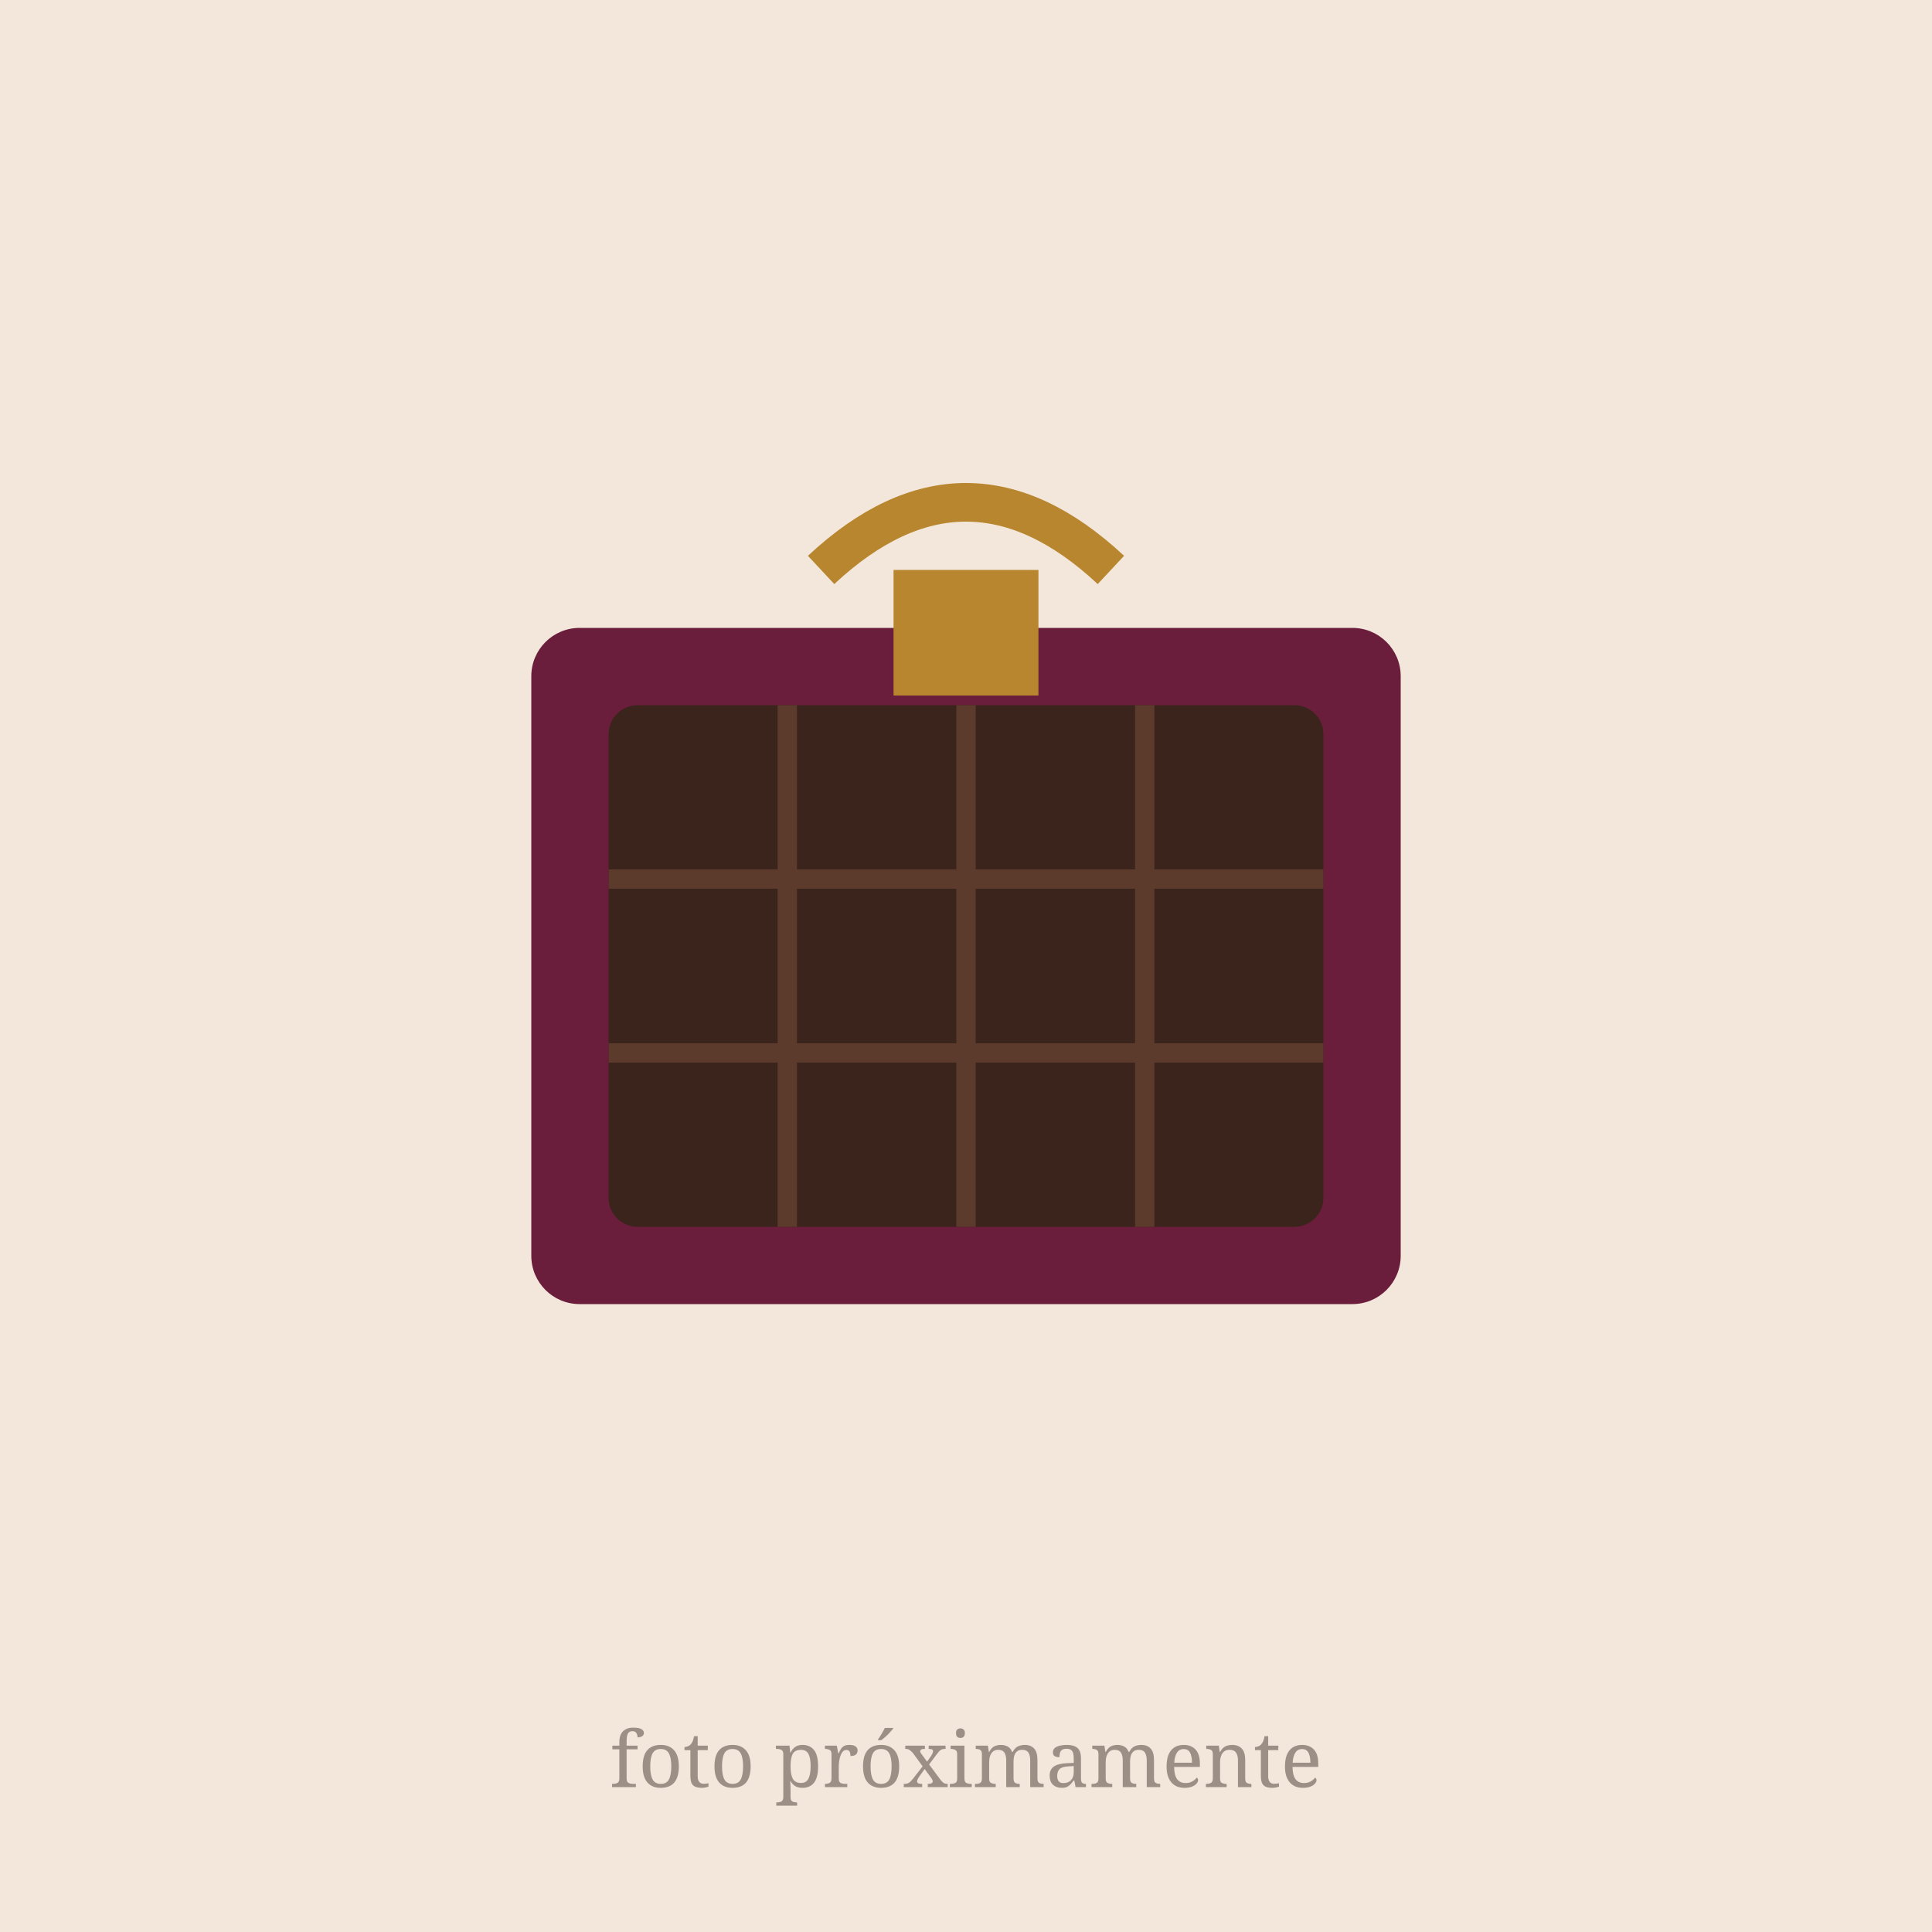
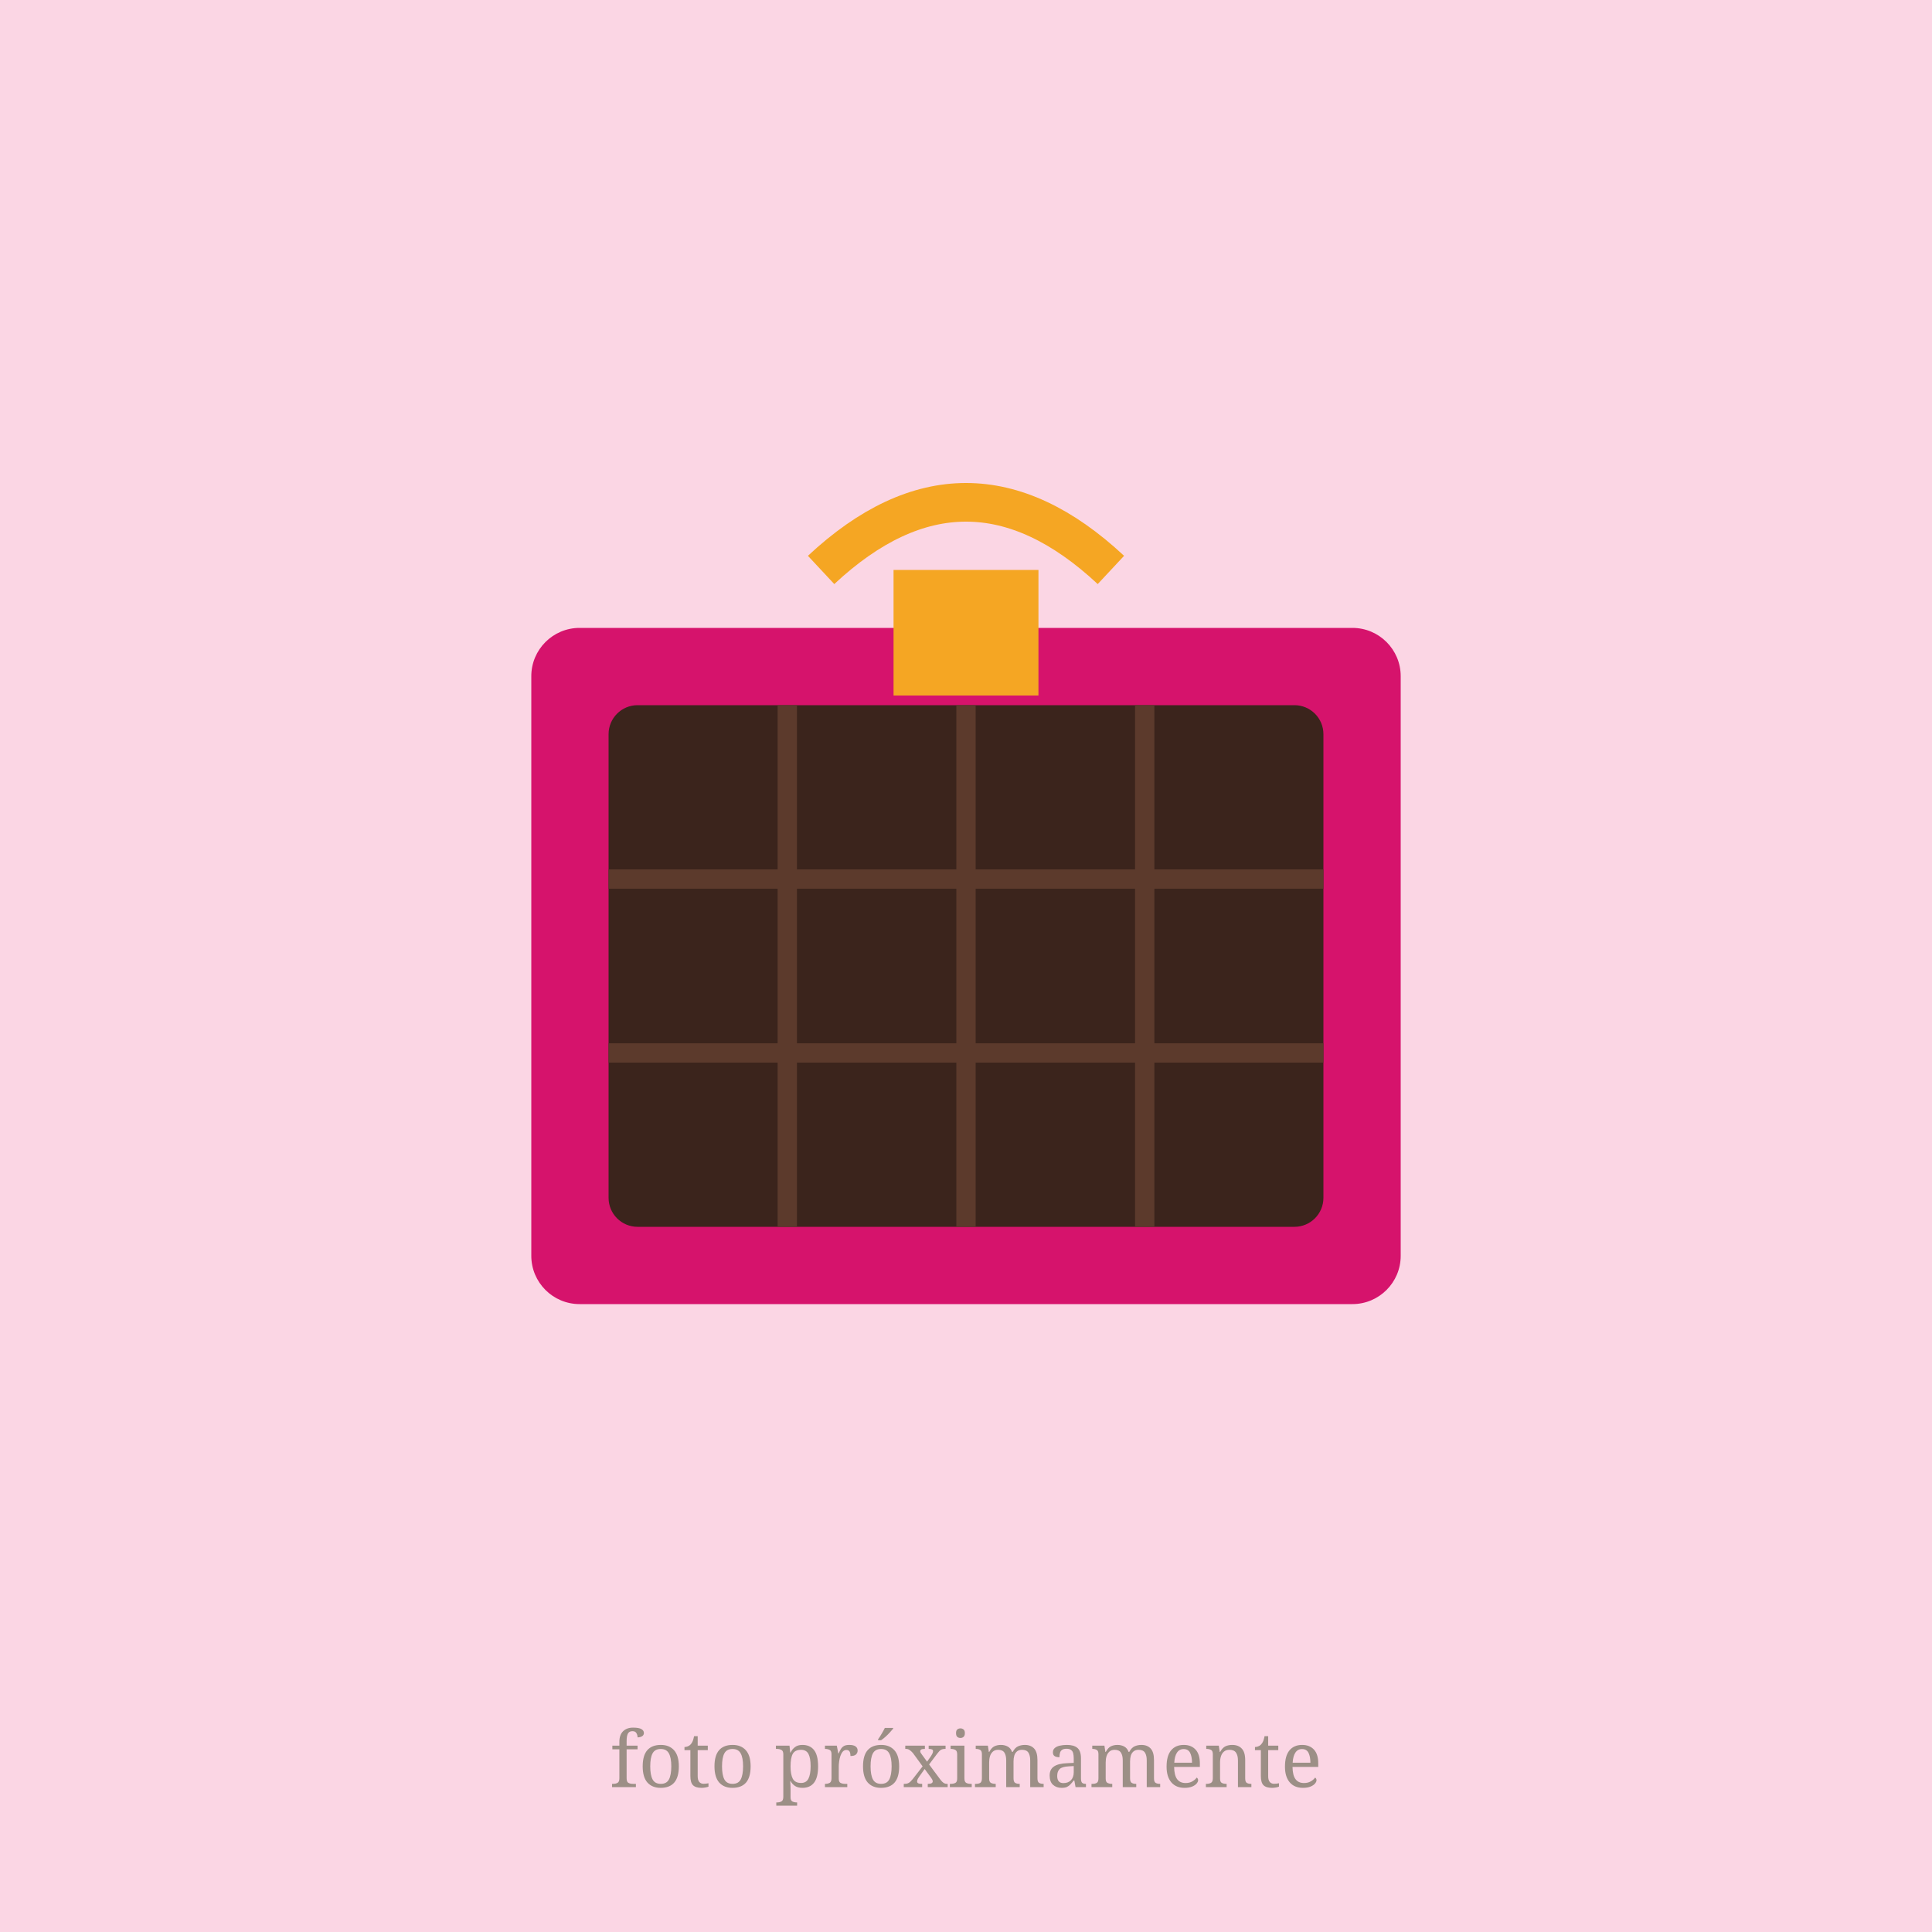
<svg xmlns="http://www.w3.org/2000/svg" viewBox="0 0 400 400">
-   <rect width="400" height="400" fill="#F3E7DC" />
-   <rect x="110" y="130" width="180" height="140" rx="10" fill="#6B1E3C" />
+   <rect width="400" height="400" fill="#FBD6E4" />
+   <rect x="110" y="130" width="180" height="140" rx="10" fill="#D6136C" />
  <rect x="126" y="146" width="148" height="108" rx="6" fill="#3B241C" />
  <line x1="126" y1="182" x2="274" y2="182" stroke="#5c3a2c" stroke-width="4" />
  <line x1="126" y1="218" x2="274" y2="218" stroke="#5c3a2c" stroke-width="4" />
  <line x1="163" y1="146" x2="163" y2="254" stroke="#5c3a2c" stroke-width="4" />
  <line x1="200" y1="146" x2="200" y2="254" stroke="#5c3a2c" stroke-width="4" />
  <line x1="237" y1="146" x2="237" y2="254" stroke="#5c3a2c" stroke-width="4" />
-   <rect x="185" y="118" width="30" height="26" fill="#B8862E" />
-   <path d="M170,118 Q200,90 230,118" stroke="#B8862E" stroke-width="8" fill="none" />
+   <rect x="185" y="118" width="30" height="26" fill="#F5A623" />
+   <path d="M170,118 Q200,90 230,118" stroke="#F5A623" stroke-width="8" fill="none" />
  <text x="200" y="370" text-anchor="middle" font-family="Georgia, serif" font-size="16" fill="#9c8f86">foto próximamente</text>
</svg>
